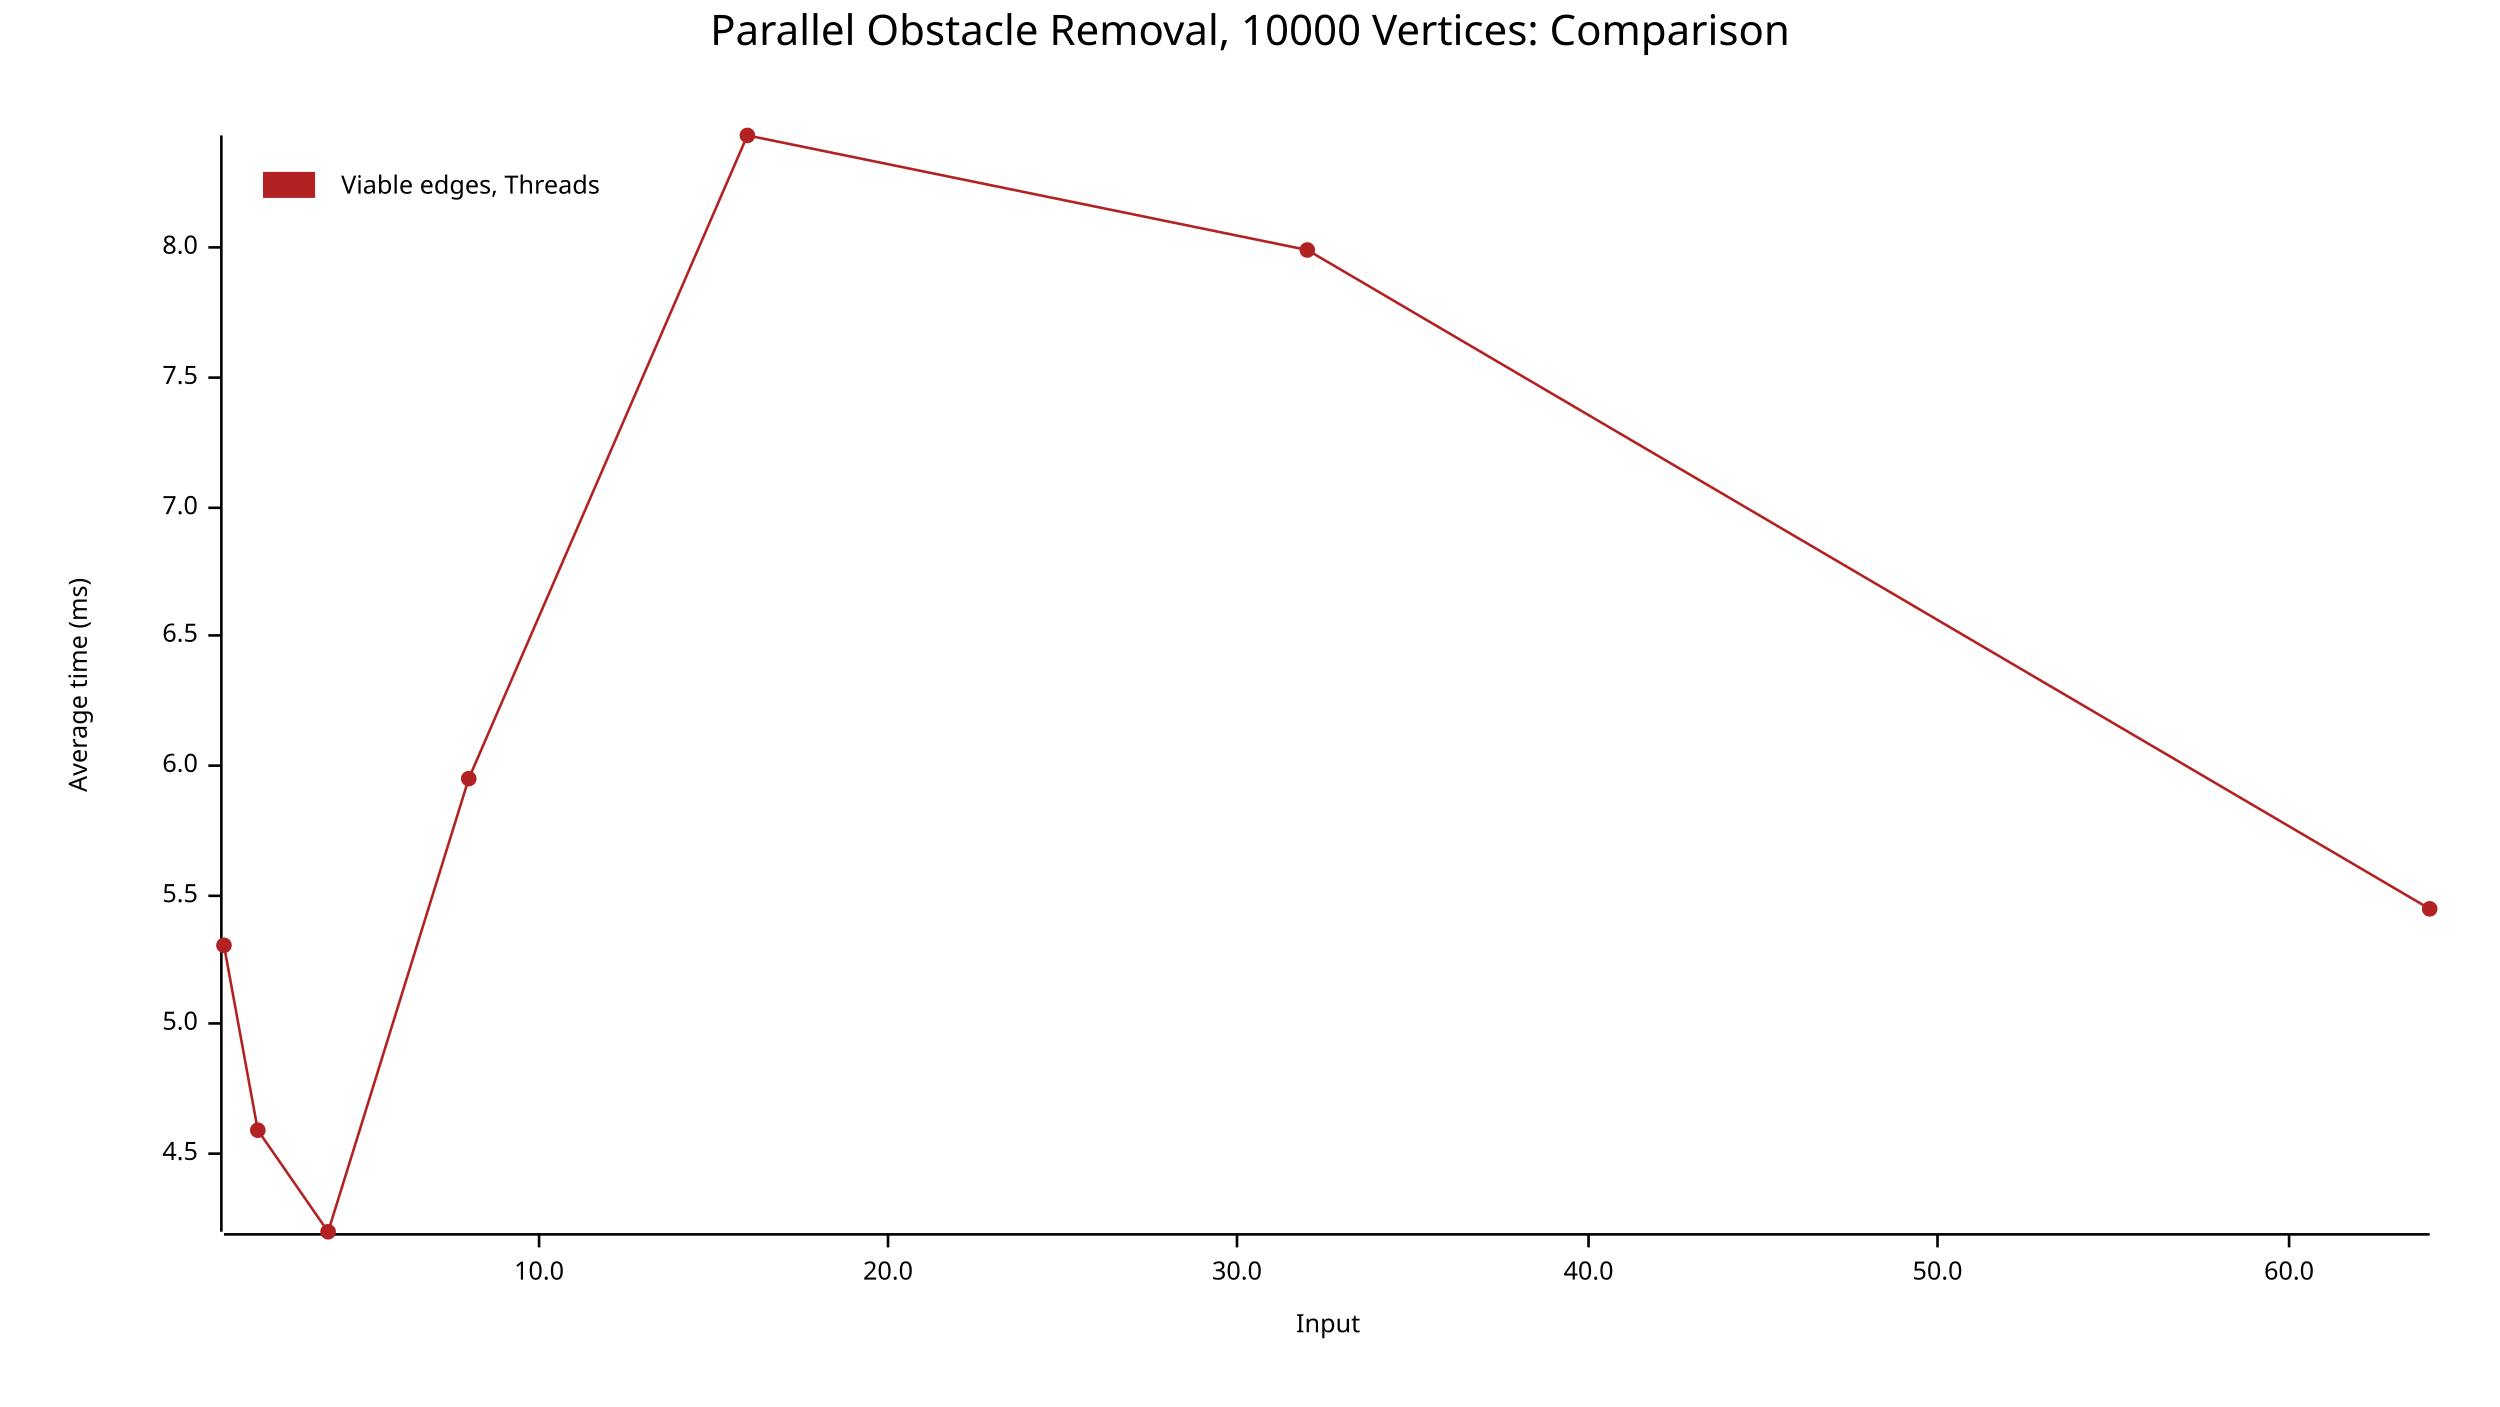
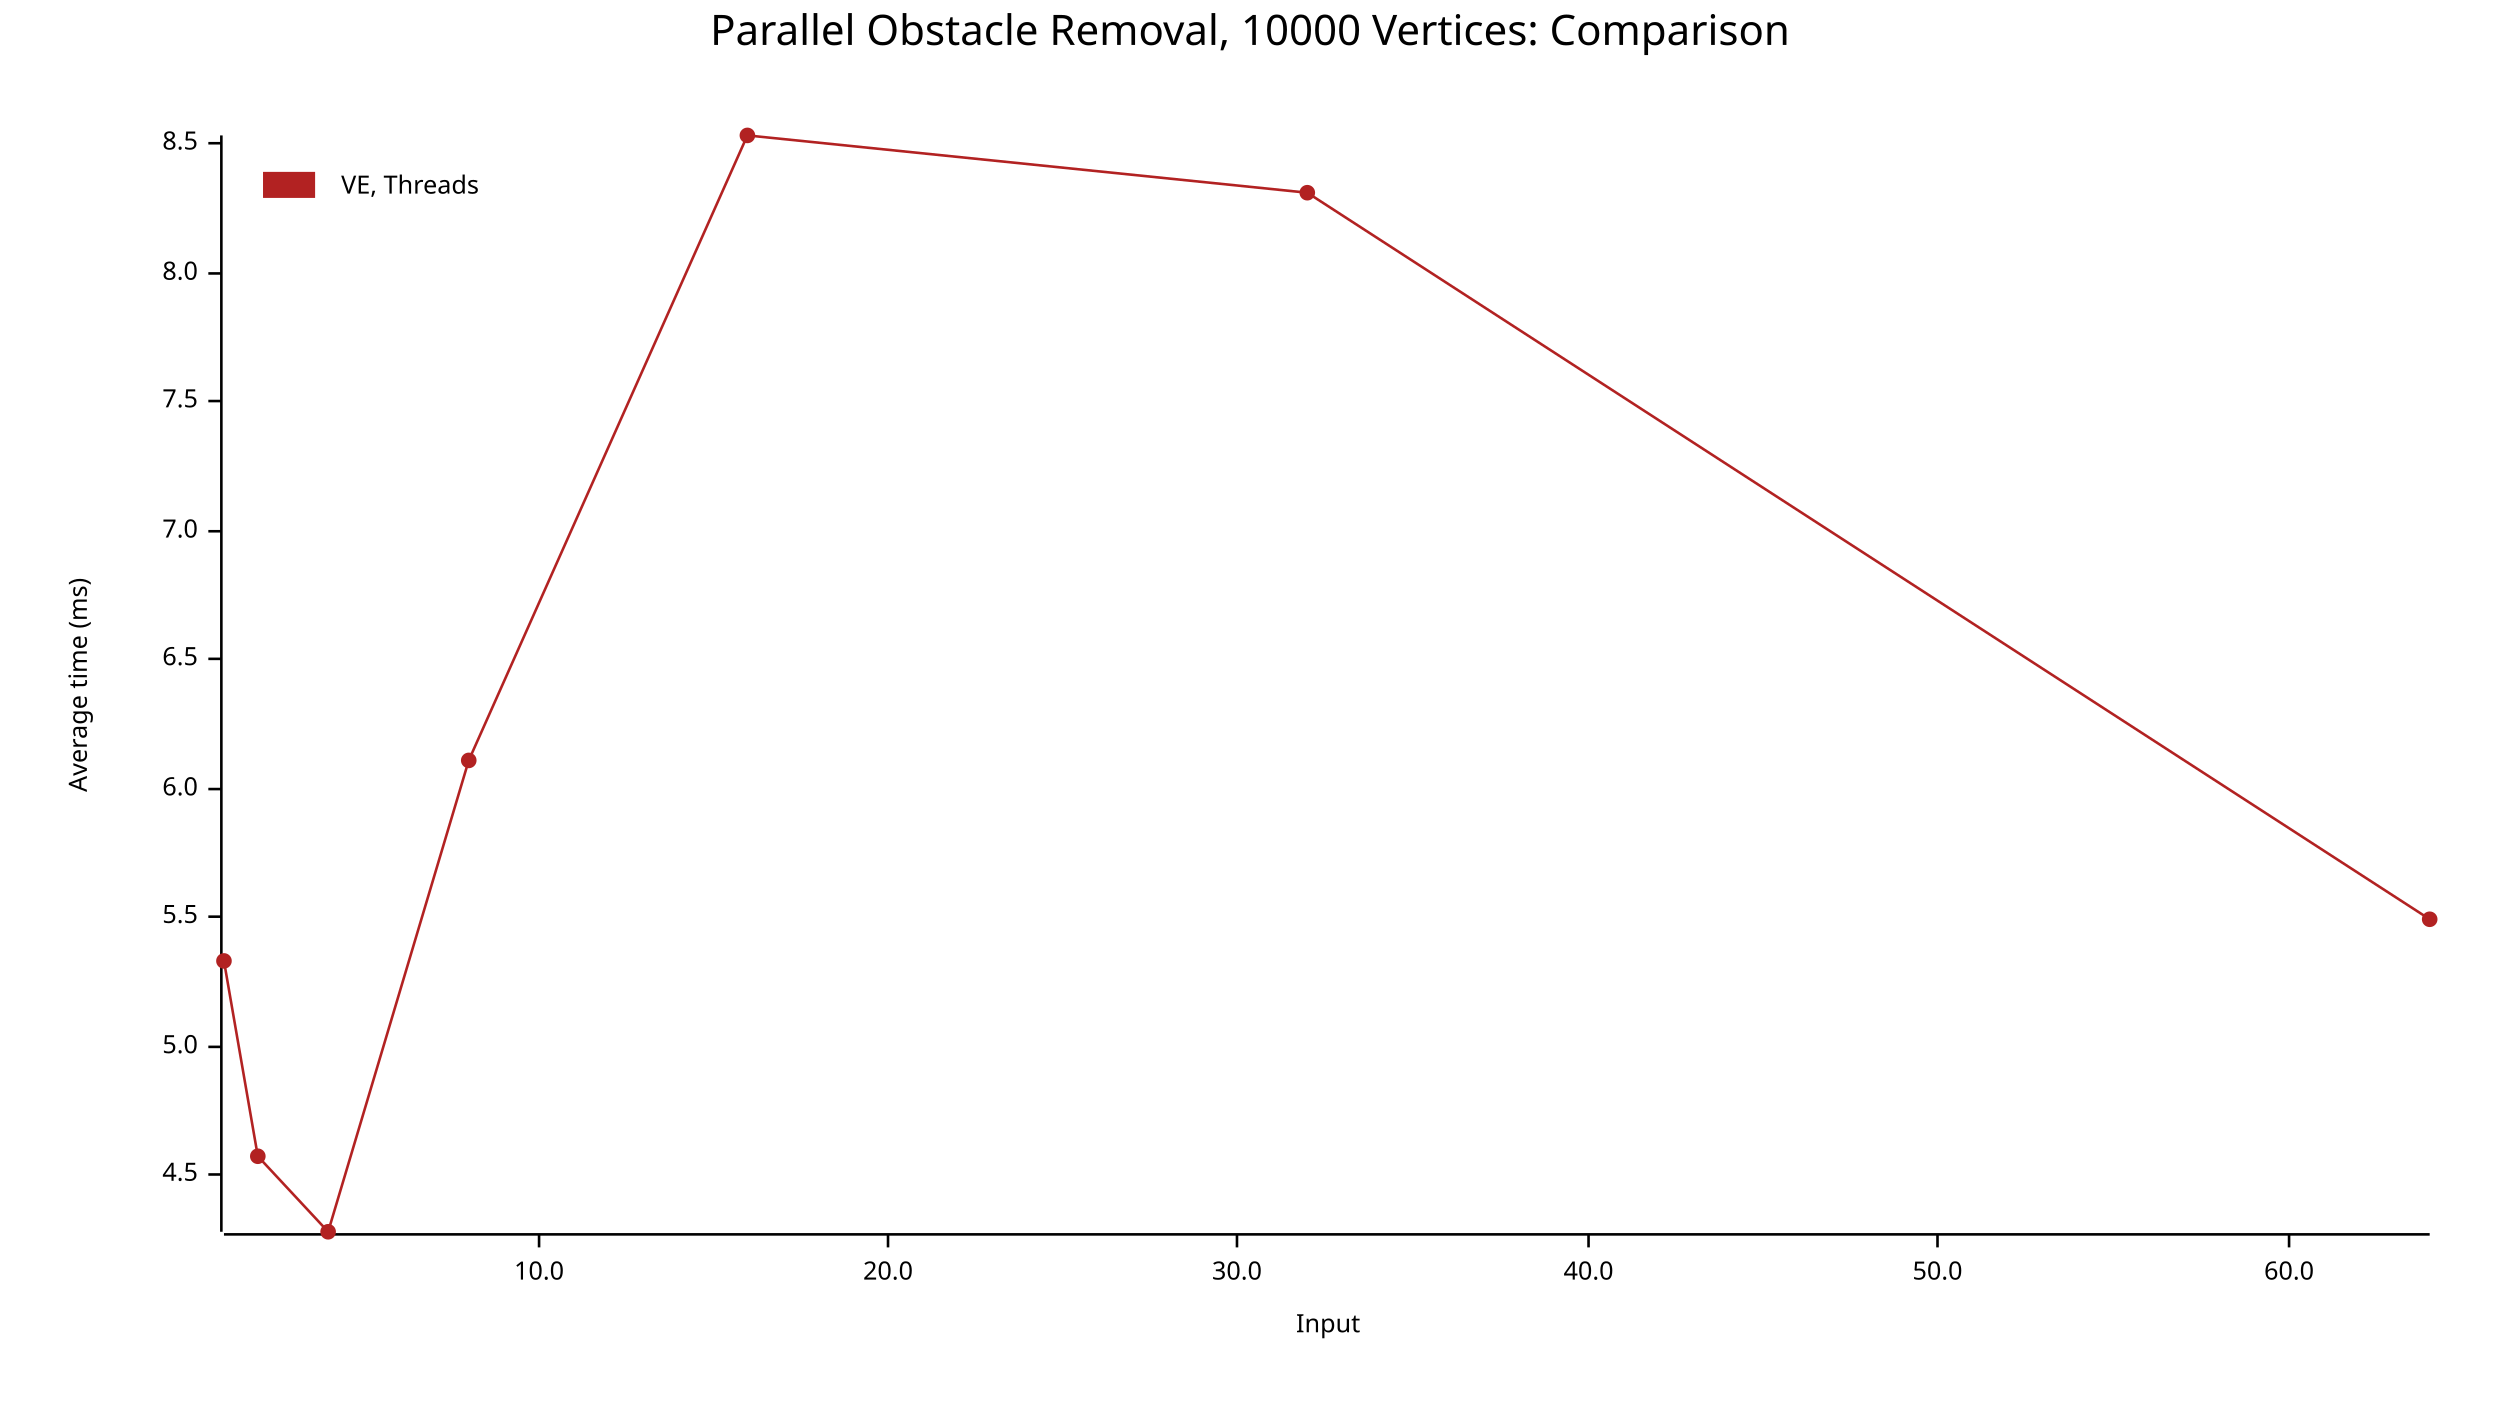
<svg xmlns="http://www.w3.org/2000/svg" width="960" height="540" viewBox="0 0 960 540">
  <text x="480" y="5" dy="0.76em" text-anchor="middle" font-family="sans-serif" font-size="16.129" opacity="1" fill="#000000">
Parallel Obstacle Removal, 10000 Vertices: Comparison
</text>
  <text x="26" y="263" dy="0.76em" text-anchor="middle" font-family="sans-serif" font-size="9.677" opacity="1" fill="#000000" transform="rotate(270, 26, 263)">
Average time (ms)
</text>
  <text x="510" y="514" dy="-0.5ex" text-anchor="middle" font-family="sans-serif" font-size="9.677" opacity="1" fill="#000000">
Input
</text>
  <polyline fill="none" opacity="1" stroke="#000000" stroke-width="1" points="85,52 85,473 " />
-   <text x="76" y="443" dy="0.5ex" text-anchor="end" font-family="sans-serif" font-size="9.677" opacity="1" fill="#000000">
+   <text x="76" y="451" dy="0.5ex" text-anchor="end" font-family="sans-serif" font-size="9.677" opacity="1" fill="#000000">
4.5
</text>
-   <polyline fill="none" opacity="1" stroke="#000000" stroke-width="1" points="80,443 85,443 " />
-   <text x="76" y="393" dy="0.5ex" text-anchor="end" font-family="sans-serif" font-size="9.677" opacity="1" fill="#000000">
+   <polyline fill="none" opacity="1" stroke="#000000" stroke-width="1" points="80,451 85,451 " />
+   <text x="76" y="402" dy="0.5ex" text-anchor="end" font-family="sans-serif" font-size="9.677" opacity="1" fill="#000000">
5.0
</text>
-   <polyline fill="none" opacity="1" stroke="#000000" stroke-width="1" points="80,393 85,393 " />
-   <text x="76" y="344" dy="0.5ex" text-anchor="end" font-family="sans-serif" font-size="9.677" opacity="1" fill="#000000">
+   <polyline fill="none" opacity="1" stroke="#000000" stroke-width="1" points="80,402 85,402 " />
+   <text x="76" y="352" dy="0.5ex" text-anchor="end" font-family="sans-serif" font-size="9.677" opacity="1" fill="#000000">
5.5
</text>
-   <polyline fill="none" opacity="1" stroke="#000000" stroke-width="1" points="80,344 85,344 " />
-   <text x="76" y="294" dy="0.5ex" text-anchor="end" font-family="sans-serif" font-size="9.677" opacity="1" fill="#000000">
+   <polyline fill="none" opacity="1" stroke="#000000" stroke-width="1" points="80,352 85,352 " />
+   <text x="76" y="303" dy="0.5ex" text-anchor="end" font-family="sans-serif" font-size="9.677" opacity="1" fill="#000000">
6.0
</text>
-   <polyline fill="none" opacity="1" stroke="#000000" stroke-width="1" points="80,294 85,294 " />
-   <text x="76" y="244" dy="0.5ex" text-anchor="end" font-family="sans-serif" font-size="9.677" opacity="1" fill="#000000">
+   <polyline fill="none" opacity="1" stroke="#000000" stroke-width="1" points="80,303 85,303 " />
+   <text x="76" y="253" dy="0.5ex" text-anchor="end" font-family="sans-serif" font-size="9.677" opacity="1" fill="#000000">
6.5
</text>
-   <polyline fill="none" opacity="1" stroke="#000000" stroke-width="1" points="80,244 85,244 " />
-   <text x="76" y="195" dy="0.5ex" text-anchor="end" font-family="sans-serif" font-size="9.677" opacity="1" fill="#000000">
+   <polyline fill="none" opacity="1" stroke="#000000" stroke-width="1" points="80,253 85,253 " />
+   <text x="76" y="204" dy="0.5ex" text-anchor="end" font-family="sans-serif" font-size="9.677" opacity="1" fill="#000000">
7.0
</text>
-   <polyline fill="none" opacity="1" stroke="#000000" stroke-width="1" points="80,195 85,195 " />
-   <text x="76" y="145" dy="0.5ex" text-anchor="end" font-family="sans-serif" font-size="9.677" opacity="1" fill="#000000">
+   <polyline fill="none" opacity="1" stroke="#000000" stroke-width="1" points="80,204 85,204 " />
+   <text x="76" y="154" dy="0.5ex" text-anchor="end" font-family="sans-serif" font-size="9.677" opacity="1" fill="#000000">
7.5
</text>
-   <polyline fill="none" opacity="1" stroke="#000000" stroke-width="1" points="80,145 85,145 " />
-   <text x="76" y="95" dy="0.5ex" text-anchor="end" font-family="sans-serif" font-size="9.677" opacity="1" fill="#000000">
+   <polyline fill="none" opacity="1" stroke="#000000" stroke-width="1" points="80,154 85,154 " />
+   <text x="76" y="105" dy="0.5ex" text-anchor="end" font-family="sans-serif" font-size="9.677" opacity="1" fill="#000000">
8.0
</text>
-   <polyline fill="none" opacity="1" stroke="#000000" stroke-width="1" points="80,95 85,95 " />
+   <polyline fill="none" opacity="1" stroke="#000000" stroke-width="1" points="80,105 85,105 " />
+   <text x="76" y="55" dy="0.5ex" text-anchor="end" font-family="sans-serif" font-size="9.677" opacity="1" fill="#000000">
+ 8.5
+ </text>
+   <polyline fill="none" opacity="1" stroke="#000000" stroke-width="1" points="80,55 85,55 " />
  <polyline fill="none" opacity="1" stroke="#000000" stroke-width="1" points="86,474 933,474 " />
  <text x="207" y="484" dy="0.76em" text-anchor="middle" font-family="sans-serif" font-size="9.677" opacity="1" fill="#000000">
10.0
</text>
  <polyline fill="none" opacity="1" stroke="#000000" stroke-width="1" points="207,474 207,479 " />
  <text x="341" y="484" dy="0.76em" text-anchor="middle" font-family="sans-serif" font-size="9.677" opacity="1" fill="#000000">
20.0
</text>
  <polyline fill="none" opacity="1" stroke="#000000" stroke-width="1" points="341,474 341,479 " />
  <text x="475" y="484" dy="0.76em" text-anchor="middle" font-family="sans-serif" font-size="9.677" opacity="1" fill="#000000">
30.0
</text>
  <polyline fill="none" opacity="1" stroke="#000000" stroke-width="1" points="475,474 475,479 " />
  <text x="610" y="484" dy="0.76em" text-anchor="middle" font-family="sans-serif" font-size="9.677" opacity="1" fill="#000000">
40.0
</text>
  <polyline fill="none" opacity="1" stroke="#000000" stroke-width="1" points="610,474 610,479 " />
  <text x="744" y="484" dy="0.76em" text-anchor="middle" font-family="sans-serif" font-size="9.677" opacity="1" fill="#000000">
50.0
</text>
  <polyline fill="none" opacity="1" stroke="#000000" stroke-width="1" points="744,474 744,479 " />
  <text x="879" y="484" dy="0.76em" text-anchor="middle" font-family="sans-serif" font-size="9.677" opacity="1" fill="#000000">
60.0
</text>
  <polyline fill="none" opacity="1" stroke="#000000" stroke-width="1" points="879,474 879,479 " />
-   <circle cx="86" cy="363" r="3" opacity="1" fill="#B22222" stroke="none" stroke-width="1" />
-   <circle cx="99" cy="434" r="3" opacity="1" fill="#B22222" stroke="none" stroke-width="1" />
+   <circle cx="86" cy="369" r="3" opacity="1" fill="#B22222" stroke="none" stroke-width="1" />
+   <circle cx="99" cy="444" r="3" opacity="1" fill="#B22222" stroke="none" stroke-width="1" />
  <circle cx="126" cy="473" r="3" opacity="1" fill="#B22222" stroke="none" stroke-width="1" />
-   <circle cx="180" cy="299" r="3" opacity="1" fill="#B22222" stroke="none" stroke-width="1" />
+   <circle cx="180" cy="292" r="3" opacity="1" fill="#B22222" stroke="none" stroke-width="1" />
  <circle cx="287" cy="52" r="3" opacity="1" fill="#B22222" stroke="none" stroke-width="1" />
-   <circle cx="502" cy="96" r="3" opacity="1" fill="#B22222" stroke="none" stroke-width="1" />
-   <circle cx="933" cy="349" r="3" opacity="1" fill="#B22222" stroke="none" stroke-width="1" />
-   <polyline fill="none" opacity="1" stroke="#B22222" stroke-width="1" points="86,363 99,434 126,473 180,299 287,52 502,96 933,349 " />
+   <circle cx="502" cy="74" r="3" opacity="1" fill="#B22222" stroke="none" stroke-width="1" />
+   <circle cx="933" cy="353" r="3" opacity="1" fill="#B22222" stroke="none" stroke-width="1" />
+   <polyline fill="none" opacity="1" stroke="#B22222" stroke-width="1" points="86,369 99,444 126,473 180,292 287,52 502,74 933,353 " />
  <text x="131" y="67" dy="0.76em" text-anchor="start" font-family="sans-serif" font-size="9.677" opacity="1" fill="#000000">
- Viable edges, Threads
+ VE, Threads
</text>
  <rect x="101" y="66" width="20" height="10" opacity="1" fill="#B22222" stroke="none" />
</svg>
